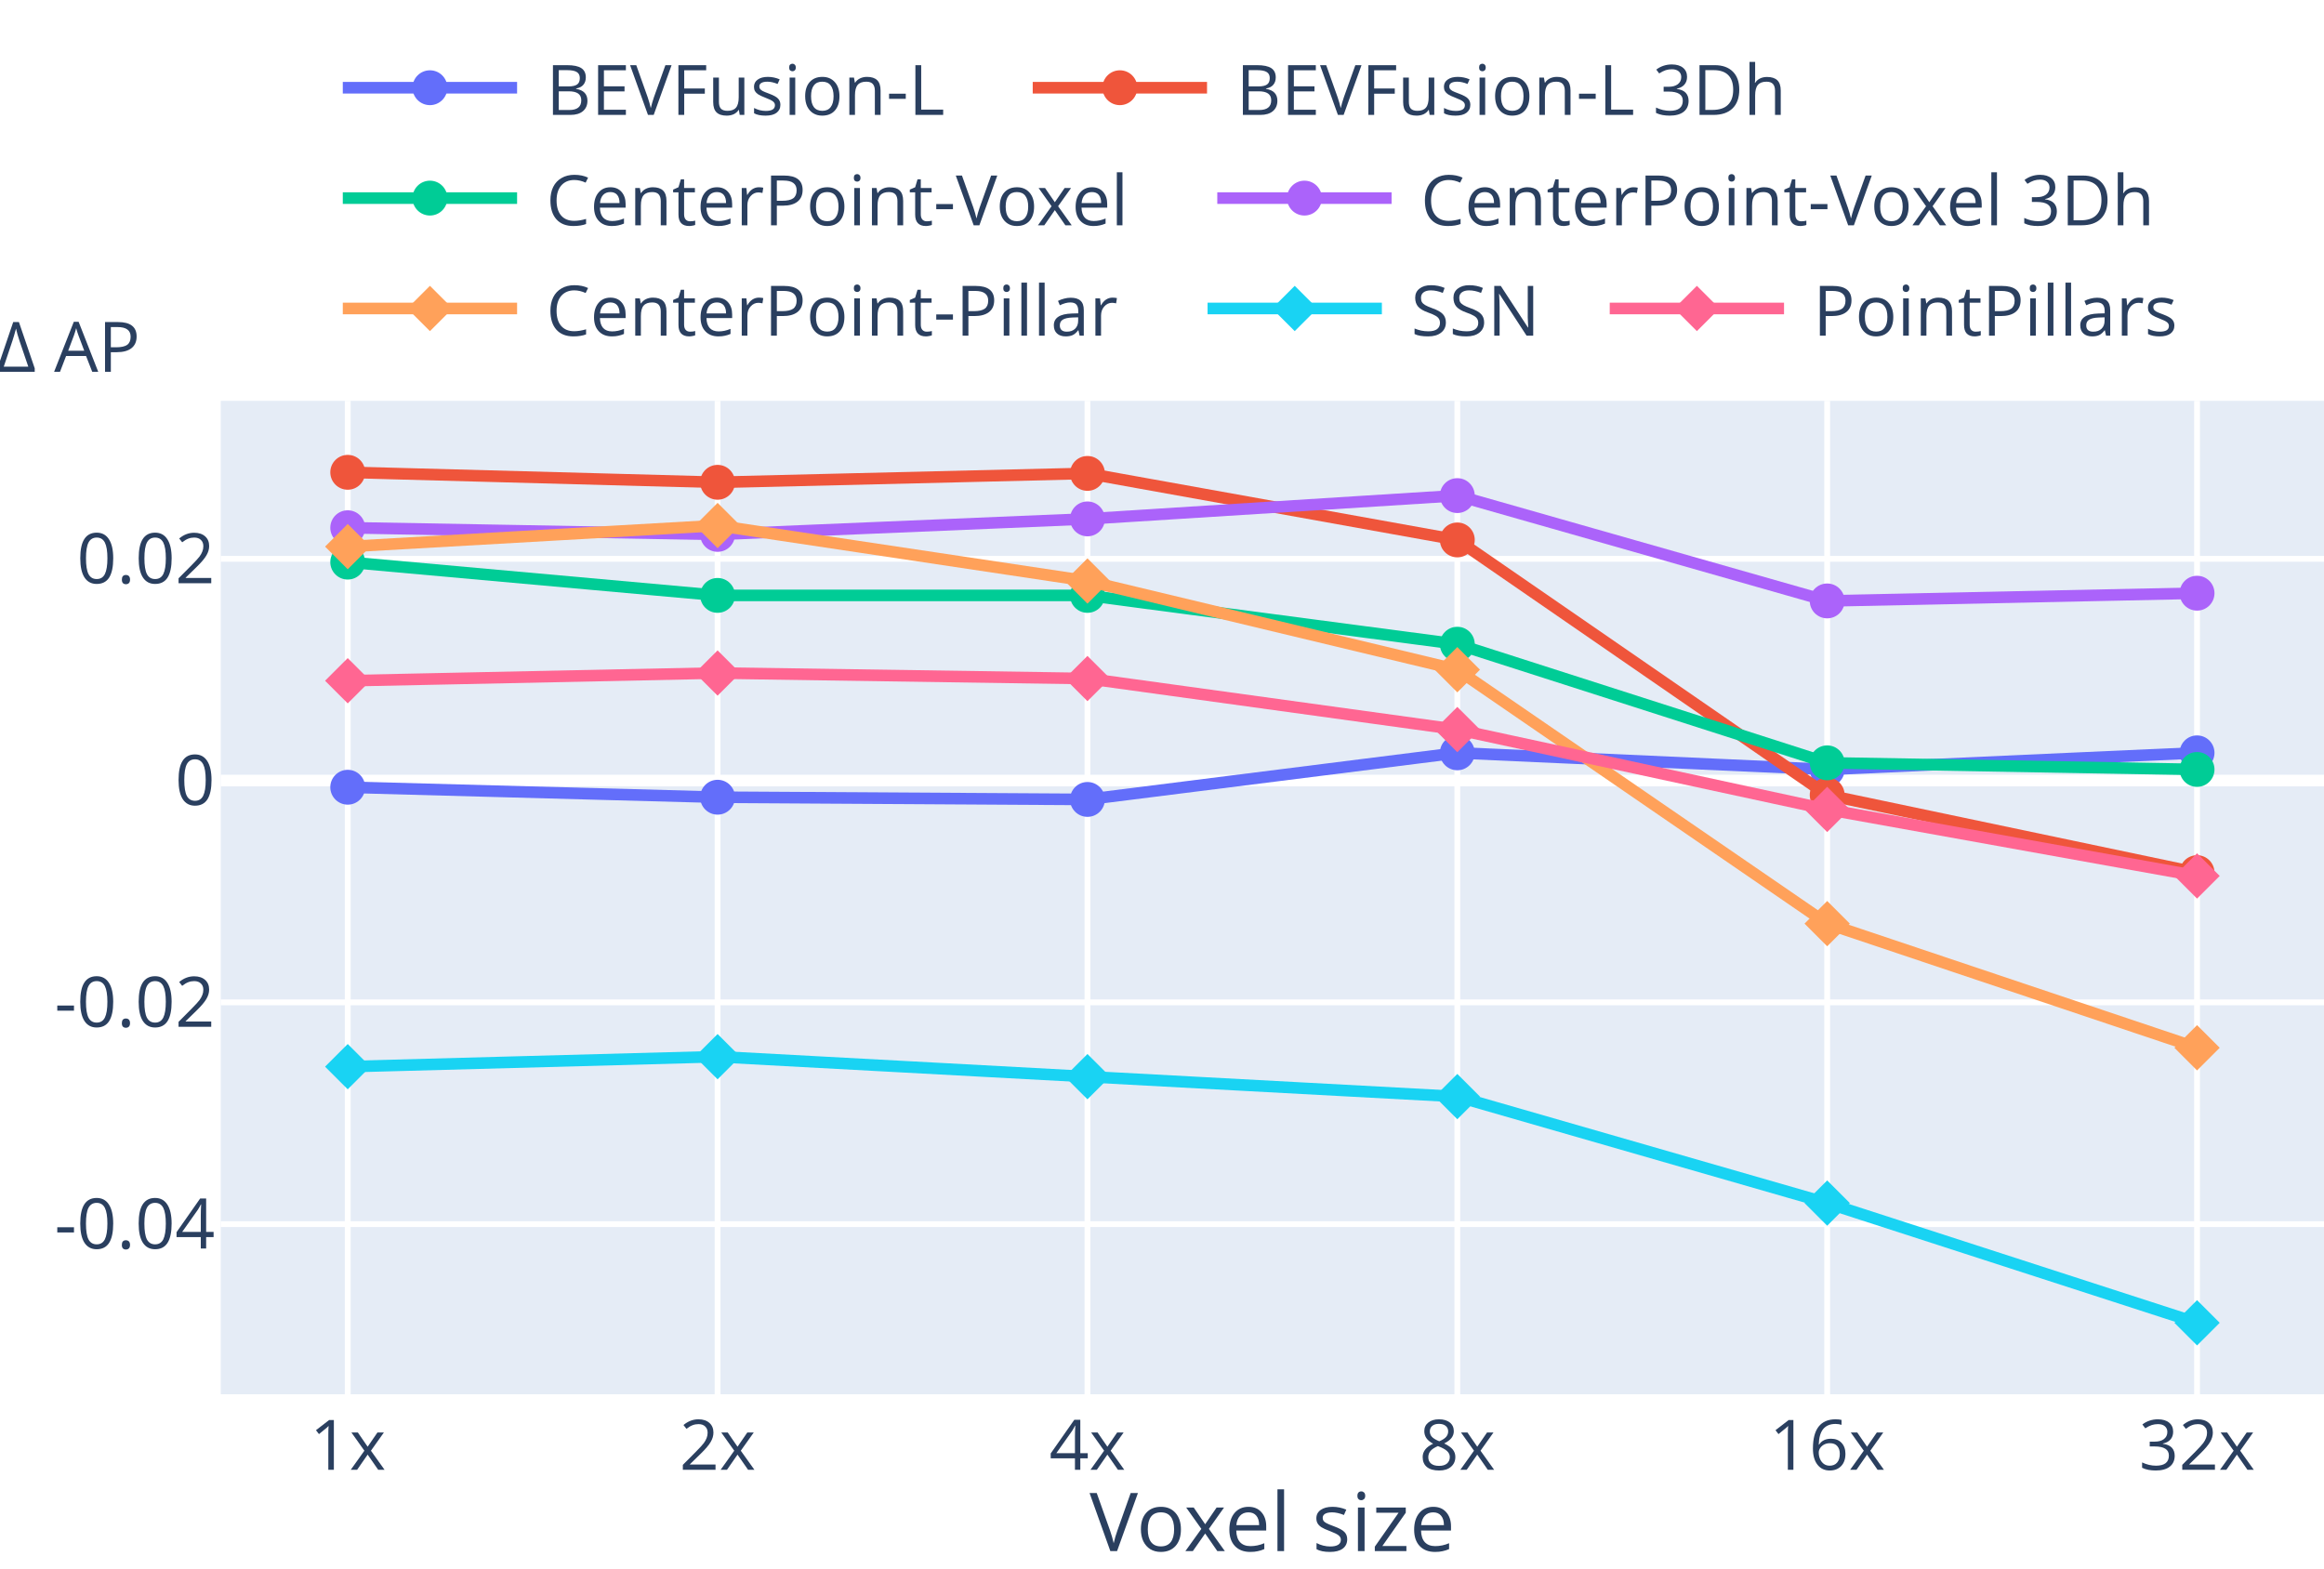
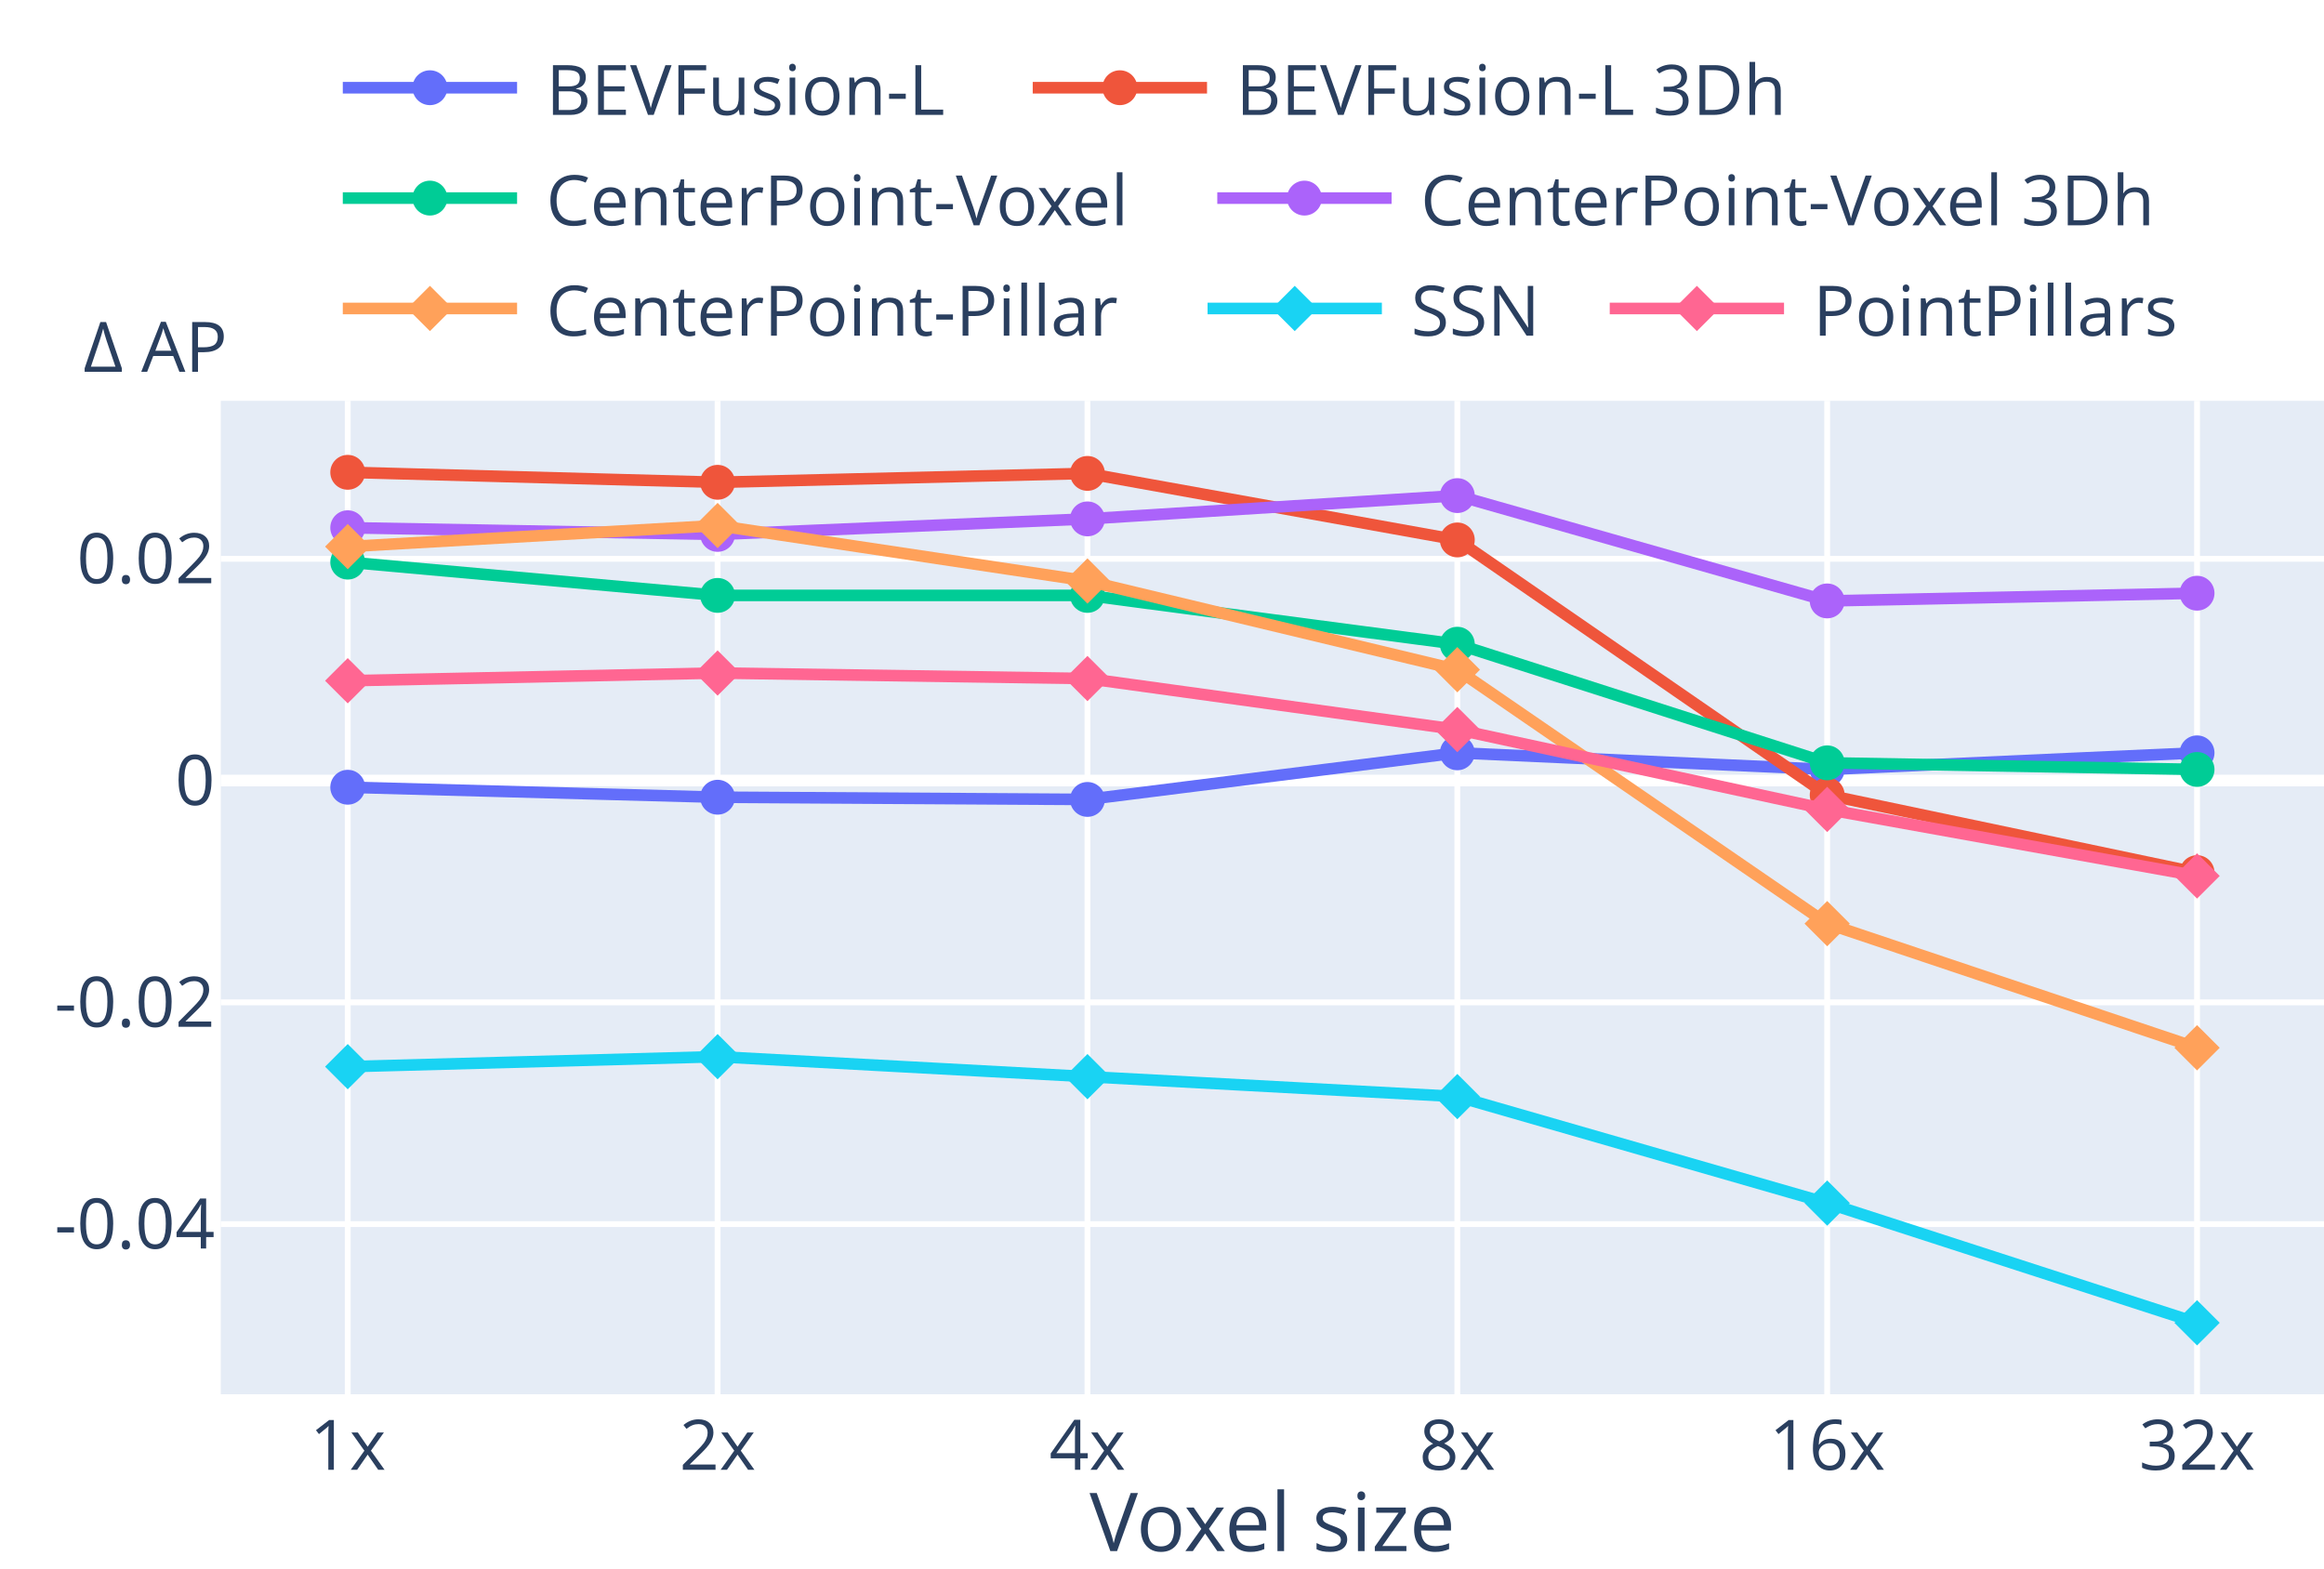
<svg xmlns="http://www.w3.org/2000/svg" class="main-svg" width="400" height="270" style="" viewBox="0 0 400 270">
  <rect x="0" y="0" width="400" height="270" style="fill: rgb(255, 255, 255); fill-opacity: 1;" />
-   <defs id="defs-fc46e7">
+   <defs id="defs-6dc535">
    <g class="clips">
-       <clipPath id="clipfc46e7xyplot" class="plotclip">
+       <clipPath id="clip6dc535xyplot" class="plotclip">
        <rect width="362" height="171" />
      </clipPath>
-       <clipPath class="axesclip" id="clipfc46e7x">
+       <clipPath class="axesclip" id="clip6dc535x">
        <rect x="38" y="0" width="362" height="270" />
      </clipPath>
-       <clipPath class="axesclip" id="clipfc46e7y">
+       <clipPath class="axesclip" id="clip6dc535y">
        <rect x="0" y="69" width="400" height="171" />
      </clipPath>
-       <clipPath class="axesclip" id="clipfc46e7xy">
+       <clipPath class="axesclip" id="clip6dc535xy">
        <rect x="38" y="69" width="362" height="171" />
      </clipPath>
    </g>
    <g class="gradients" />
    <g class="patterns" />
  </defs>
  <g class="bglayer">
    <rect class="bg" x="38" y="69" width="362" height="171" style="fill: rgb(229, 236, 246); fill-opacity: 1; stroke-width: 0;" />
  </g>
  <g class="layer-below">
    <g class="imagelayer" />
    <g class="shapelayer" />
  </g>
  <g class="cartesianlayer">
    <g class="subplot xy">
      <g class="layer-subplot">
        <g class="shapelayer" />
        <g class="imagelayer" />
      </g>
      <g class="minor-gridlayer">
        <g class="x" />
        <g class="y" />
      </g>
      <g class="gridlayer">
        <g class="x">
          <path class="xgrid crisp" transform="translate(59.85,0)" d="M0,69v171" style="stroke: rgb(255, 255, 255); stroke-opacity: 1; stroke-width: 1px;" />
          <path class="xgrid crisp" transform="translate(123.51,0)" d="M0,69v171" style="stroke: rgb(255, 255, 255); stroke-opacity: 1; stroke-width: 1px;" />
          <path class="xgrid crisp" transform="translate(187.17,0)" d="M0,69v171" style="stroke: rgb(255, 255, 255); stroke-opacity: 1; stroke-width: 1px;" />
          <path class="xgrid crisp" transform="translate(250.83,0)" d="M0,69v171" style="stroke: rgb(255, 255, 255); stroke-opacity: 1; stroke-width: 1px;" />
          <path class="xgrid crisp" transform="translate(314.49,0)" d="M0,69v171" style="stroke: rgb(255, 255, 255); stroke-opacity: 1; stroke-width: 1px;" />
          <path class="xgrid crisp" transform="translate(378.15,0)" d="M0,69v171" style="stroke: rgb(255, 255, 255); stroke-opacity: 1; stroke-width: 1px;" />
        </g>
        <g class="y">
          <path class="ygrid crisp" transform="translate(0,210.71)" d="M38,0h362" style="stroke: rgb(255, 255, 255); stroke-opacity: 1; stroke-width: 1px;" />
          <path class="ygrid crisp" transform="translate(0,172.54)" d="M38,0h362" style="stroke: rgb(255, 255, 255); stroke-opacity: 1; stroke-width: 1px;" />
          <path class="ygrid crisp" transform="translate(0,96.19)" d="M38,0h362" style="stroke: rgb(255, 255, 255); stroke-opacity: 1; stroke-width: 1px;" />
        </g>
      </g>
      <g class="zerolinelayer">
        <path class="yzl zl crisp" transform="translate(0,134.36)" d="M38,0h362" style="stroke: rgb(255, 255, 255); stroke-opacity: 1; stroke-width: 2px;" />
      </g>
      <g class="layer-between">
        <g class="shapelayer" />
        <g class="imagelayer" />
      </g>
      <path class="xlines-below" />
      <path class="ylines-below" />
      <g class="overlines-below" />
      <g class="xaxislayer-below" />
      <g class="yaxislayer-below" />
      <g class="overaxes-below" />
      <g class="overplot">
-         <g class="xy" transform="translate(38,69)" clip-path="url(#clipfc46e7xyplot)">
+         <g class="xy" transform="translate(38,69)" clip-path="url(#clip6dc535xyplot)">
          <g class="scatterlayer mlayer">
-             <g class="trace scatter trace30d18c" style="stroke-miterlimit: 2; opacity: 1;">
+             <g class="trace scatter trace4e55b8" style="stroke-miterlimit: 2; opacity: 1;">
              <g class="fills" />
              <g class="errorbars" />
              <g class="lines">
                <path class="js-line" d="M21.85,66.51L85.51,68.23L149.17,68.61L212.83,60.59L276.49,63.45L340.15,60.59" style="vector-effect: none; fill: none; stroke: rgb(99, 110, 250); stroke-opacity: 1; stroke-width: 2px; opacity: 1;" />
              </g>
              <g class="points">
                <path class="point" transform="translate(21.85,66.51)" d="M3,0A3,3 0 1,1 0,-3A3,3 0 0,1 3,0Z" style="opacity: 1; stroke-width: 0px; fill: rgb(99, 110, 250); fill-opacity: 1;" />
                <path class="point" transform="translate(85.51,68.23)" d="M3,0A3,3 0 1,1 0,-3A3,3 0 0,1 3,0Z" style="opacity: 1; stroke-width: 0px; fill: rgb(99, 110, 250); fill-opacity: 1;" />
                <path class="point" transform="translate(149.17,68.61)" d="M3,0A3,3 0 1,1 0,-3A3,3 0 0,1 3,0Z" style="opacity: 1; stroke-width: 0px; fill: rgb(99, 110, 250); fill-opacity: 1;" />
                <path class="point" transform="translate(212.83,60.59)" d="M3,0A3,3 0 1,1 0,-3A3,3 0 0,1 3,0Z" style="opacity: 1; stroke-width: 0px; fill: rgb(99, 110, 250); fill-opacity: 1;" />
                <path class="point" transform="translate(276.49,63.45)" d="M3,0A3,3 0 1,1 0,-3A3,3 0 0,1 3,0Z" style="opacity: 1; stroke-width: 0px; fill: rgb(99, 110, 250); fill-opacity: 1;" />
                <path class="point" transform="translate(340.15,60.59)" d="M3,0A3,3 0 1,1 0,-3A3,3 0 0,1 3,0Z" style="opacity: 1; stroke-width: 0px; fill: rgb(99, 110, 250); fill-opacity: 1;" />
              </g>
              <g class="text" />
            </g>
-             <g class="trace scatter tracea8d95a" style="stroke-miterlimit: 2; opacity: 1;">
+             <g class="trace scatter trace1d35d2" style="stroke-miterlimit: 2; opacity: 1;">
              <g class="fills" />
              <g class="errorbars" />
              <g class="lines">
                <path class="js-line" d="M21.85,12.3L85.51,14.02L149.17,12.49L212.83,23.94L276.49,67.84L340.15,81.21" style="vector-effect: none; fill: none; stroke: rgb(239, 85, 59); stroke-opacity: 1; stroke-width: 2px; opacity: 1;" />
              </g>
              <g class="points">
                <path class="point" transform="translate(21.85,12.3)" d="M3,0A3,3 0 1,1 0,-3A3,3 0 0,1 3,0Z" style="opacity: 1; stroke-width: 0px; fill: rgb(239, 85, 59); fill-opacity: 1;" />
                <path class="point" transform="translate(85.51,14.02)" d="M3,0A3,3 0 1,1 0,-3A3,3 0 0,1 3,0Z" style="opacity: 1; stroke-width: 0px; fill: rgb(239, 85, 59); fill-opacity: 1;" />
                <path class="point" transform="translate(149.17,12.49)" d="M3,0A3,3 0 1,1 0,-3A3,3 0 0,1 3,0Z" style="opacity: 1; stroke-width: 0px; fill: rgb(239, 85, 59); fill-opacity: 1;" />
                <path class="point" transform="translate(212.83,23.94)" d="M3,0A3,3 0 1,1 0,-3A3,3 0 0,1 3,0Z" style="opacity: 1; stroke-width: 0px; fill: rgb(239, 85, 59); fill-opacity: 1;" />
                <path class="point" transform="translate(276.49,67.84)" d="M3,0A3,3 0 1,1 0,-3A3,3 0 0,1 3,0Z" style="opacity: 1; stroke-width: 0px; fill: rgb(239, 85, 59); fill-opacity: 1;" />
                <path class="point" transform="translate(340.15,81.21)" d="M3,0A3,3 0 1,1 0,-3A3,3 0 0,1 3,0Z" style="opacity: 1; stroke-width: 0px; fill: rgb(239, 85, 59); fill-opacity: 1;" />
              </g>
              <g class="text" />
            </g>
-             <g class="trace scatter tracee98fe0" style="stroke-miterlimit: 2; opacity: 1;">
+             <g class="trace scatter trace904c66" style="stroke-miterlimit: 2; opacity: 1;">
              <g class="fills" />
              <g class="errorbars" />
              <g class="lines">
                <path class="js-line" d="M21.85,27.76L85.51,33.49L149.17,33.49L212.83,41.89L276.49,62.31L340.15,63.45" style="vector-effect: none; fill: none; stroke: rgb(0, 204, 150); stroke-opacity: 1; stroke-width: 2px; opacity: 1;" />
              </g>
              <g class="points">
                <path class="point" transform="translate(21.85,27.76)" d="M3,0A3,3 0 1,1 0,-3A3,3 0 0,1 3,0Z" style="opacity: 1; stroke-width: 0px; fill: rgb(0, 204, 150); fill-opacity: 1;" />
                <path class="point" transform="translate(85.51,33.49)" d="M3,0A3,3 0 1,1 0,-3A3,3 0 0,1 3,0Z" style="opacity: 1; stroke-width: 0px; fill: rgb(0, 204, 150); fill-opacity: 1;" />
                <path class="point" transform="translate(149.17,33.49)" d="M3,0A3,3 0 1,1 0,-3A3,3 0 0,1 3,0Z" style="opacity: 1; stroke-width: 0px; fill: rgb(0, 204, 150); fill-opacity: 1;" />
                <path class="point" transform="translate(212.83,41.89)" d="M3,0A3,3 0 1,1 0,-3A3,3 0 0,1 3,0Z" style="opacity: 1; stroke-width: 0px; fill: rgb(0, 204, 150); fill-opacity: 1;" />
                <path class="point" transform="translate(276.49,62.31)" d="M3,0A3,3 0 1,1 0,-3A3,3 0 0,1 3,0Z" style="opacity: 1; stroke-width: 0px; fill: rgb(0, 204, 150); fill-opacity: 1;" />
                <path class="point" transform="translate(340.15,63.45)" d="M3,0A3,3 0 1,1 0,-3A3,3 0 0,1 3,0Z" style="opacity: 1; stroke-width: 0px; fill: rgb(0, 204, 150); fill-opacity: 1;" />
              </g>
              <g class="text" />
            </g>
-             <g class="trace scatter trace544120" style="stroke-miterlimit: 2; opacity: 1;">
+             <g class="trace scatter trace5e4ea2" style="stroke-miterlimit: 2; opacity: 1;">
              <g class="fills" />
              <g class="errorbars" />
              <g class="lines">
                <path class="js-line" d="M21.85,21.84L85.51,22.99L149.17,20.32L212.83,16.31L276.49,34.44L340.15,33.11" style="vector-effect: none; fill: none; stroke: rgb(171, 99, 250); stroke-opacity: 1; stroke-width: 2px; opacity: 1;" />
              </g>
              <g class="points">
                <path class="point" transform="translate(21.85,21.84)" d="M3,0A3,3 0 1,1 0,-3A3,3 0 0,1 3,0Z" style="opacity: 1; stroke-width: 0px; fill: rgb(171, 99, 250); fill-opacity: 1;" />
                <path class="point" transform="translate(85.51,22.99)" d="M3,0A3,3 0 1,1 0,-3A3,3 0 0,1 3,0Z" style="opacity: 1; stroke-width: 0px; fill: rgb(171, 99, 250); fill-opacity: 1;" />
                <path class="point" transform="translate(149.17,20.32)" d="M3,0A3,3 0 1,1 0,-3A3,3 0 0,1 3,0Z" style="opacity: 1; stroke-width: 0px; fill: rgb(171, 99, 250); fill-opacity: 1;" />
                <path class="point" transform="translate(212.83,16.31)" d="M3,0A3,3 0 1,1 0,-3A3,3 0 0,1 3,0Z" style="opacity: 1; stroke-width: 0px; fill: rgb(171, 99, 250); fill-opacity: 1;" />
                <path class="point" transform="translate(276.49,34.44)" d="M3,0A3,3 0 1,1 0,-3A3,3 0 0,1 3,0Z" style="opacity: 1; stroke-width: 0px; fill: rgb(171, 99, 250); fill-opacity: 1;" />
                <path class="point" transform="translate(340.15,33.11)" d="M3,0A3,3 0 1,1 0,-3A3,3 0 0,1 3,0Z" style="opacity: 1; stroke-width: 0px; fill: rgb(171, 99, 250); fill-opacity: 1;" />
              </g>
              <g class="text" />
            </g>
-             <g class="trace scatter trace5fda74" style="stroke-miterlimit: 2; opacity: 1;">
+             <g class="trace scatter trace2b1272" style="stroke-miterlimit: 2; opacity: 1;">
              <g class="fills" />
              <g class="errorbars" />
              <g class="lines">
                <path class="js-line" d="M21.85,25.09L85.51,21.46L149.17,31.01L212.83,46.28L276.49,89.99L340.15,111.36" style="vector-effect: none; fill: none; stroke: rgb(255, 161, 90); stroke-opacity: 1; stroke-width: 2px; opacity: 1;" />
              </g>
              <g class="points">
                <path class="point" transform="translate(21.85,25.09)" d="M3.9,0L0,3.9L-3.9,0L0,-3.9Z" style="opacity: 1; stroke-width: 0px; fill: rgb(255, 161, 90); fill-opacity: 1;" />
                <path class="point" transform="translate(85.51,21.46)" d="M3.9,0L0,3.9L-3.9,0L0,-3.9Z" style="opacity: 1; stroke-width: 0px; fill: rgb(255, 161, 90); fill-opacity: 1;" />
                <path class="point" transform="translate(149.17,31.01)" d="M3.9,0L0,3.9L-3.9,0L0,-3.9Z" style="opacity: 1; stroke-width: 0px; fill: rgb(255, 161, 90); fill-opacity: 1;" />
                <path class="point" transform="translate(212.83,46.28)" d="M3.9,0L0,3.9L-3.9,0L0,-3.9Z" style="opacity: 1; stroke-width: 0px; fill: rgb(255, 161, 90); fill-opacity: 1;" />
                <path class="point" transform="translate(276.49,89.99)" d="M3.9,0L0,3.9L-3.9,0L0,-3.9Z" style="opacity: 1; stroke-width: 0px; fill: rgb(255, 161, 90); fill-opacity: 1;" />
                <path class="point" transform="translate(340.15,111.36)" d="M3.9,0L0,3.9L-3.9,0L0,-3.9Z" style="opacity: 1; stroke-width: 0px; fill: rgb(255, 161, 90); fill-opacity: 1;" />
              </g>
              <g class="text" />
            </g>
-             <g class="trace scatter trace0b7135" style="stroke-miterlimit: 2; opacity: 1;">
+             <g class="trace scatter trace999e1b" style="stroke-miterlimit: 2; opacity: 1;">
              <g class="fills" />
              <g class="errorbars" />
              <g class="lines">
                <path class="js-line" d="M21.85,114.61L85.51,112.89L149.17,116.33L212.83,119.76L276.49,138.09L340.15,158.7" style="vector-effect: none; fill: none; stroke: rgb(25, 211, 243); stroke-opacity: 1; stroke-width: 2px; opacity: 1;" />
              </g>
              <g class="points">
                <path class="point" transform="translate(21.85,114.61)" d="M3.9,0L0,3.9L-3.9,0L0,-3.9Z" style="opacity: 1; stroke-width: 0px; fill: rgb(25, 211, 243); fill-opacity: 1;" />
                <path class="point" transform="translate(85.51,112.89)" d="M3.9,0L0,3.9L-3.9,0L0,-3.9Z" style="opacity: 1; stroke-width: 0px; fill: rgb(25, 211, 243); fill-opacity: 1;" />
                <path class="point" transform="translate(149.17,116.33)" d="M3.9,0L0,3.9L-3.9,0L0,-3.9Z" style="opacity: 1; stroke-width: 0px; fill: rgb(25, 211, 243); fill-opacity: 1;" />
                <path class="point" transform="translate(212.83,119.76)" d="M3.9,0L0,3.9L-3.9,0L0,-3.9Z" style="opacity: 1; stroke-width: 0px; fill: rgb(25, 211, 243); fill-opacity: 1;" />
                <path class="point" transform="translate(276.49,138.09)" d="M3.9,0L0,3.9L-3.9,0L0,-3.9Z" style="opacity: 1; stroke-width: 0px; fill: rgb(25, 211, 243); fill-opacity: 1;" />
                <path class="point" transform="translate(340.15,158.7)" d="M3.9,0L0,3.9L-3.9,0L0,-3.9Z" style="opacity: 1; stroke-width: 0px; fill: rgb(25, 211, 243); fill-opacity: 1;" />
              </g>
              <g class="text" />
            </g>
-             <g class="trace scatter trace318277" style="stroke-miterlimit: 2; opacity: 1;">
+             <g class="trace scatter trace5cb8be" style="stroke-miterlimit: 2; opacity: 1;">
              <g class="fills" />
              <g class="errorbars" />
              <g class="lines">
                <path class="js-line" d="M21.85,48.18L85.51,46.85L149.17,47.8L212.83,56.58L276.49,70.33L340.15,81.78" style="vector-effect: none; fill: none; stroke: rgb(255, 102, 146); stroke-opacity: 1; stroke-width: 2px; opacity: 1;" />
              </g>
              <g class="points">
                <path class="point" transform="translate(21.85,48.18)" d="M3.9,0L0,3.9L-3.9,0L0,-3.9Z" style="opacity: 1; stroke-width: 0px; fill: rgb(255, 102, 146); fill-opacity: 1;" />
                <path class="point" transform="translate(85.51,46.85)" d="M3.9,0L0,3.9L-3.9,0L0,-3.9Z" style="opacity: 1; stroke-width: 0px; fill: rgb(255, 102, 146); fill-opacity: 1;" />
                <path class="point" transform="translate(149.17,47.8)" d="M3.9,0L0,3.9L-3.9,0L0,-3.9Z" style="opacity: 1; stroke-width: 0px; fill: rgb(255, 102, 146); fill-opacity: 1;" />
                <path class="point" transform="translate(212.83,56.58)" d="M3.9,0L0,3.9L-3.9,0L0,-3.9Z" style="opacity: 1; stroke-width: 0px; fill: rgb(255, 102, 146); fill-opacity: 1;" />
                <path class="point" transform="translate(276.49,70.33)" d="M3.9,0L0,3.9L-3.9,0L0,-3.9Z" style="opacity: 1; stroke-width: 0px; fill: rgb(255, 102, 146); fill-opacity: 1;" />
                <path class="point" transform="translate(340.15,81.78)" d="M3.9,0L0,3.9L-3.9,0L0,-3.9Z" style="opacity: 1; stroke-width: 0px; fill: rgb(255, 102, 146); fill-opacity: 1;" />
              </g>
              <g class="text" />
            </g>
          </g>
        </g>
      </g>
      <g class="zerolinelayer-above" />
      <path class="xlines-above crisp" d="M0,0" style="fill: none;" />
      <path class="ylines-above crisp" d="M0,0" style="fill: none;" />
      <g class="overlines-above" />
      <g class="xaxislayer-above">
        <g class="xtick">
          <text text-anchor="middle" x="0" y="253" transform="translate(59.85,0)" style="font-family: 'Open Sans', verdana, arial, sans-serif; font-size: 12px; fill: rgb(42, 63, 95); fill-opacity: 1; white-space: pre;">1x</text>
        </g>
        <g class="xtick">
          <text text-anchor="middle" x="0" y="253" transform="translate(123.51,0)" style="font-family: 'Open Sans', verdana, arial, sans-serif; font-size: 12px; fill: rgb(42, 63, 95); fill-opacity: 1; white-space: pre;">2x</text>
        </g>
        <g class="xtick">
          <text text-anchor="middle" x="0" y="253" transform="translate(187.17,0)" style="font-family: 'Open Sans', verdana, arial, sans-serif; font-size: 12px; fill: rgb(42, 63, 95); fill-opacity: 1; white-space: pre;">4x</text>
        </g>
        <g class="xtick">
          <text text-anchor="middle" x="0" y="253" transform="translate(250.83,0)" style="font-family: 'Open Sans', verdana, arial, sans-serif; font-size: 12px; fill: rgb(42, 63, 95); fill-opacity: 1; white-space: pre;">8x</text>
        </g>
        <g class="xtick">
          <text text-anchor="middle" x="0" y="253" transform="translate(314.49,0)" style="font-family: 'Open Sans', verdana, arial, sans-serif; font-size: 12px; fill: rgb(42, 63, 95); fill-opacity: 1; white-space: pre;">16x</text>
        </g>
        <g class="xtick">
          <text text-anchor="middle" x="0" y="253" transform="translate(378.15,0)" style="font-family: 'Open Sans', verdana, arial, sans-serif; font-size: 12px; fill: rgb(42, 63, 95); fill-opacity: 1; white-space: pre;">32x</text>
        </g>
      </g>
      <g class="yaxislayer-above">
        <g class="ytick">
          <text text-anchor="end" x="37" y="4.2" transform="translate(0,210.71)" style="font-family: 'Open Sans', verdana, arial, sans-serif; font-size: 12px; fill: rgb(42, 63, 95); fill-opacity: 1; white-space: pre;">-0.04</text>
        </g>
        <g class="ytick">
          <text text-anchor="end" x="37" y="4.2" style="font-family: 'Open Sans', verdana, arial, sans-serif; font-size: 12px; fill: rgb(42, 63, 95); fill-opacity: 1; white-space: pre;" transform="translate(0,172.54)">-0.02</text>
        </g>
        <g class="ytick">
          <text text-anchor="end" x="37" y="4.2" style="font-family: 'Open Sans', verdana, arial, sans-serif; font-size: 12px; fill: rgb(42, 63, 95); fill-opacity: 1; white-space: pre;" transform="translate(0,134.36)">0</text>
        </g>
        <g class="ytick">
          <text text-anchor="end" x="37" y="4.2" style="font-family: 'Open Sans', verdana, arial, sans-serif; font-size: 12px; fill: rgb(42, 63, 95); fill-opacity: 1; white-space: pre;" transform="translate(0,96.19)">0.02</text>
        </g>
      </g>
      <g class="overaxes-above" />
    </g>
  </g>
  <g class="polarlayer" />
  <g class="smithlayer" />
  <g class="ternarylayer" />
  <g class="geolayer" />
  <g class="funnelarealayer" />
  <g class="pielayer" />
  <g class="iciclelayer" />
  <g class="treemaplayer" />
  <g class="sunburstlayer" />
  <g class="glimages" />
-   <defs id="topdefs-fc46e7">
+   <defs id="topdefs-6dc535">
    <g class="clips" />
-     <clipPath id="legendfc46e7">
+     <clipPath id="legend6dc535">
      <rect width="330" height="67" x="0" y="0" />
    </clipPath>
  </defs>
  <g class="layer-above">
    <g class="imagelayer" />
    <g class="shapelayer" />
  </g>
  <g class="infolayer">
    <g class="legend" pointer-events="all" transform="translate(54,0.6)">
      <rect class="bg" shape-rendering="crispEdges" width="330" height="67" x="0" y="0" style="stroke: rgb(68, 68, 68); stroke-opacity: 1; fill: rgb(255, 255, 255); fill-opacity: 1; stroke-width: 0px;" />
-       <g class="scrollbox" transform="" clip-path="url(#legendfc46e7)">
+       <g class="scrollbox" transform="" clip-path="url(#legend6dc535)">
        <g class="groups" transform="">
          <g class="traces" transform="translate(0,14.5)" style="opacity: 1;">
            <text class="legendtext" text-anchor="start" x="40" y="4.68" style="font-family: 'Open Sans', verdana, arial, sans-serif; font-size: 12px; fill: rgb(42, 63, 95); fill-opacity: 1; white-space: pre;">BEVFusion-L</text>
            <g class="layers" style="opacity: 1;">
              <g class="legendfill" />
              <g class="legendlines">
                <path class="js-line" d="M5,0h30" style="fill: none; stroke: rgb(99, 110, 250); stroke-opacity: 1; stroke-width: 2px;" />
              </g>
              <g class="legendsymbols">
                <g class="legendpoints">
                  <path class="scatterpts" transform="translate(20,0)" d="M3,0A3,3 0 1,1 0,-3A3,3 0 0,1 3,0Z" style="opacity: 1; stroke-width: 0px; fill: rgb(99, 110, 250); fill-opacity: 1;" />
                </g>
              </g>
            </g>
            <rect class="legendtoggle" x="0" y="-9.5" width="116.25" height="19" style="fill: rgb(0, 0, 0); fill-opacity: 0;" />
          </g>
        </g>
        <g class="groups" transform="translate(118.75,0)">
          <g class="traces" transform="translate(0,14.5)" style="opacity: 1;">
            <text class="legendtext" text-anchor="start" x="40" y="4.68" style="font-family: 'Open Sans', verdana, arial, sans-serif; font-size: 12px; fill: rgb(42, 63, 95); fill-opacity: 1; white-space: pre;">BEVFusion-L 3Dh</text>
            <g class="layers" style="opacity: 1;">
              <g class="legendfill" />
              <g class="legendlines">
                <path class="js-line" d="M5,0h30" style="fill: none; stroke: rgb(239, 85, 59); stroke-opacity: 1; stroke-width: 2px;" />
              </g>
              <g class="legendsymbols">
                <g class="legendpoints">
                  <path class="scatterpts" transform="translate(20,0)" d="M3,0A3,3 0 1,1 0,-3A3,3 0 0,1 3,0Z" style="opacity: 1; stroke-width: 0px; fill: rgb(239, 85, 59); fill-opacity: 1;" />
                </g>
              </g>
            </g>
            <rect class="legendtoggle" x="0" y="-9.5" width="144.219" height="19" style="fill: rgb(0, 0, 0); fill-opacity: 0;" />
          </g>
        </g>
        <g class="groups" transform="translate(0,19)">
          <g class="traces" transform="translate(0,14.5)" style="opacity: 1;">
            <text class="legendtext" text-anchor="start" x="40" y="4.68" style="font-family: 'Open Sans', verdana, arial, sans-serif; font-size: 12px; fill: rgb(42, 63, 95); fill-opacity: 1; white-space: pre;">CenterPoint-Voxel</text>
            <g class="layers" style="opacity: 1;">
              <g class="legendfill" />
              <g class="legendlines">
                <path class="js-line" d="M5,0h30" style="fill: none; stroke: rgb(0, 204, 150); stroke-opacity: 1; stroke-width: 2px;" />
              </g>
              <g class="legendsymbols">
                <g class="legendpoints">
                  <path class="scatterpts" transform="translate(20,0)" d="M3,0A3,3 0 1,1 0,-3A3,3 0 0,1 3,0Z" style="opacity: 1; stroke-width: 0px; fill: rgb(0, 204, 150); fill-opacity: 1;" />
                </g>
              </g>
            </g>
            <rect class="legendtoggle" x="0" y="-9.5" width="148.016" height="19" style="fill: rgb(0, 0, 0); fill-opacity: 0;" />
          </g>
        </g>
        <g class="groups" transform="translate(150.5156,19)">
          <g class="traces" transform="translate(0,14.5)" style="opacity: 1;">
            <text class="legendtext" text-anchor="start" x="40" y="4.68" style="font-family: 'Open Sans', verdana, arial, sans-serif; font-size: 12px; fill: rgb(42, 63, 95); fill-opacity: 1; white-space: pre;">CenterPoint-Voxel 3Dh</text>
            <g class="layers" style="opacity: 1;">
              <g class="legendfill" />
              <g class="legendlines">
                <path class="js-line" d="M5,0h30" style="fill: none; stroke: rgb(171, 99, 250); stroke-opacity: 1; stroke-width: 2px;" />
              </g>
              <g class="legendsymbols">
                <g class="legendpoints">
                  <path class="scatterpts" transform="translate(20,0)" d="M3,0A3,3 0 1,1 0,-3A3,3 0 0,1 3,0Z" style="opacity: 1; stroke-width: 0px; fill: rgb(171, 99, 250); fill-opacity: 1;" />
                </g>
              </g>
            </g>
            <rect class="legendtoggle" x="0" y="-9.5" width="176.312" height="19" style="fill: rgb(0, 0, 0); fill-opacity: 0;" />
          </g>
        </g>
        <g class="groups" transform="translate(0,38)">
          <g class="traces" transform="translate(0,14.5)" style="opacity: 1;">
            <text class="legendtext" text-anchor="start" x="40" y="4.68" style="font-family: 'Open Sans', verdana, arial, sans-serif; font-size: 12px; fill: rgb(42, 63, 95); fill-opacity: 1; white-space: pre;">CenterPoint-Pillar</text>
            <g class="layers" style="opacity: 1;">
              <g class="legendfill" />
              <g class="legendlines">
                <path class="js-line" d="M5,0h30" style="fill: none; stroke: rgb(255, 161, 90); stroke-opacity: 1; stroke-width: 2px;" />
              </g>
              <g class="legendsymbols">
                <g class="legendpoints">
                  <path class="scatterpts" transform="translate(20,0)" d="M3.9,0L0,3.9L-3.9,0L0,-3.9Z" style="opacity: 1; stroke-width: 0px; fill: rgb(255, 161, 90); fill-opacity: 1;" />
                </g>
              </g>
            </g>
            <rect class="legendtoggle" x="0" y="-9.5" width="146.344" height="19" style="fill: rgb(0, 0, 0); fill-opacity: 0;" />
          </g>
        </g>
        <g class="groups" transform="translate(148.8438,38)">
          <g class="traces" transform="translate(0,14.5)" style="opacity: 1;">
            <text class="legendtext" text-anchor="start" x="40" y="4.68" style="font-family: 'Open Sans', verdana, arial, sans-serif; font-size: 12px; fill: rgb(42, 63, 95); fill-opacity: 1; white-space: pre;">SSN</text>
            <g class="layers" style="opacity: 1;">
              <g class="legendfill" />
              <g class="legendlines">
                <path class="js-line" d="M5,0h30" style="fill: none; stroke: rgb(25, 211, 243); stroke-opacity: 1; stroke-width: 2px;" />
              </g>
              <g class="legendsymbols">
                <g class="legendpoints">
                  <path class="scatterpts" transform="translate(20,0)" d="M3.9,0L0,3.9L-3.9,0L0,-3.9Z" style="opacity: 1; stroke-width: 0px; fill: rgb(25, 211, 243); fill-opacity: 1;" />
                </g>
              </g>
            </g>
            <rect class="legendtoggle" x="0" y="-9.5" width="66.719" height="19" style="fill: rgb(0, 0, 0); fill-opacity: 0;" />
          </g>
        </g>
        <g class="groups" transform="translate(218.0625,38)">
          <g class="traces" transform="translate(0,14.5)" style="opacity: 1;">
            <text class="legendtext" text-anchor="start" x="40" y="4.68" style="font-family: 'Open Sans', verdana, arial, sans-serif; font-size: 12px; fill: rgb(42, 63, 95); fill-opacity: 1; white-space: pre;">PointPillars</text>
            <g class="layers" style="opacity: 1;">
              <g class="legendfill" />
              <g class="legendlines">
                <path class="js-line" d="M5,0h30" style="fill: none; stroke: rgb(255, 102, 146); stroke-opacity: 1; stroke-width: 2px;" />
              </g>
              <g class="legendsymbols">
                <g class="legendpoints">
                  <path class="scatterpts" transform="translate(20,0)" d="M3.9,0L0,3.9L-3.9,0L0,-3.9Z" style="opacity: 1; stroke-width: 0px; fill: rgb(255, 102, 146); fill-opacity: 1;" />
                </g>
              </g>
            </g>
            <rect class="legendtoggle" x="0" y="-9.5" width="107.812" height="19" style="fill: rgb(0, 0, 0); fill-opacity: 0;" />
          </g>
        </g>
      </g>
      <rect class="scrollbar" rx="20" ry="3" width="0" height="0" x="0" y="0" style="fill: rgb(128, 139, 164); fill-opacity: 1;" />
    </g>
    <g class="g-gtitle" />
    <g class="g-xtitle" transform="translate(0,-2.3)">
      <text class="xtitle" x="219" y="269.3" text-anchor="middle" style="opacity: 1; font-family: 'Open Sans', verdana, arial, sans-serif; font-size: 14px; fill: rgb(42, 63, 95); fill-opacity: 1; white-space: pre;">Voxel size</text>
    </g>
    <g class="g-ytitle" />
    <g class="annotation" data-index="0" style="opacity: 1;">
-       <g class="annotation-text-g" transform="rotate(0,11.87,60)">
-         <g class="cursor-pointer" transform="translate(-4,51)">
+       <g class="annotation-text-g" transform="rotate(0,26.35,60)">
+         <g class="cursor-pointer" transform="translate(11,51)">
          <rect class="bg" x="0.5" y="0.5" width="30" height="17" style="stroke-width: 1px; stroke: rgb(0, 0, 0); stroke-opacity: 0; fill: rgb(0, 0, 0); fill-opacity: 0;" />
          <text class="annotation-text" text-anchor="middle" x="15.734" y="13" style="font-family: 'Open Sans', verdana, arial, sans-serif; font-size: 12px; fill: rgb(42, 63, 95); fill-opacity: 1; white-space: pre;">Δ AP</text>
        </g>
      </g>
    </g>
  </g>
</svg>
